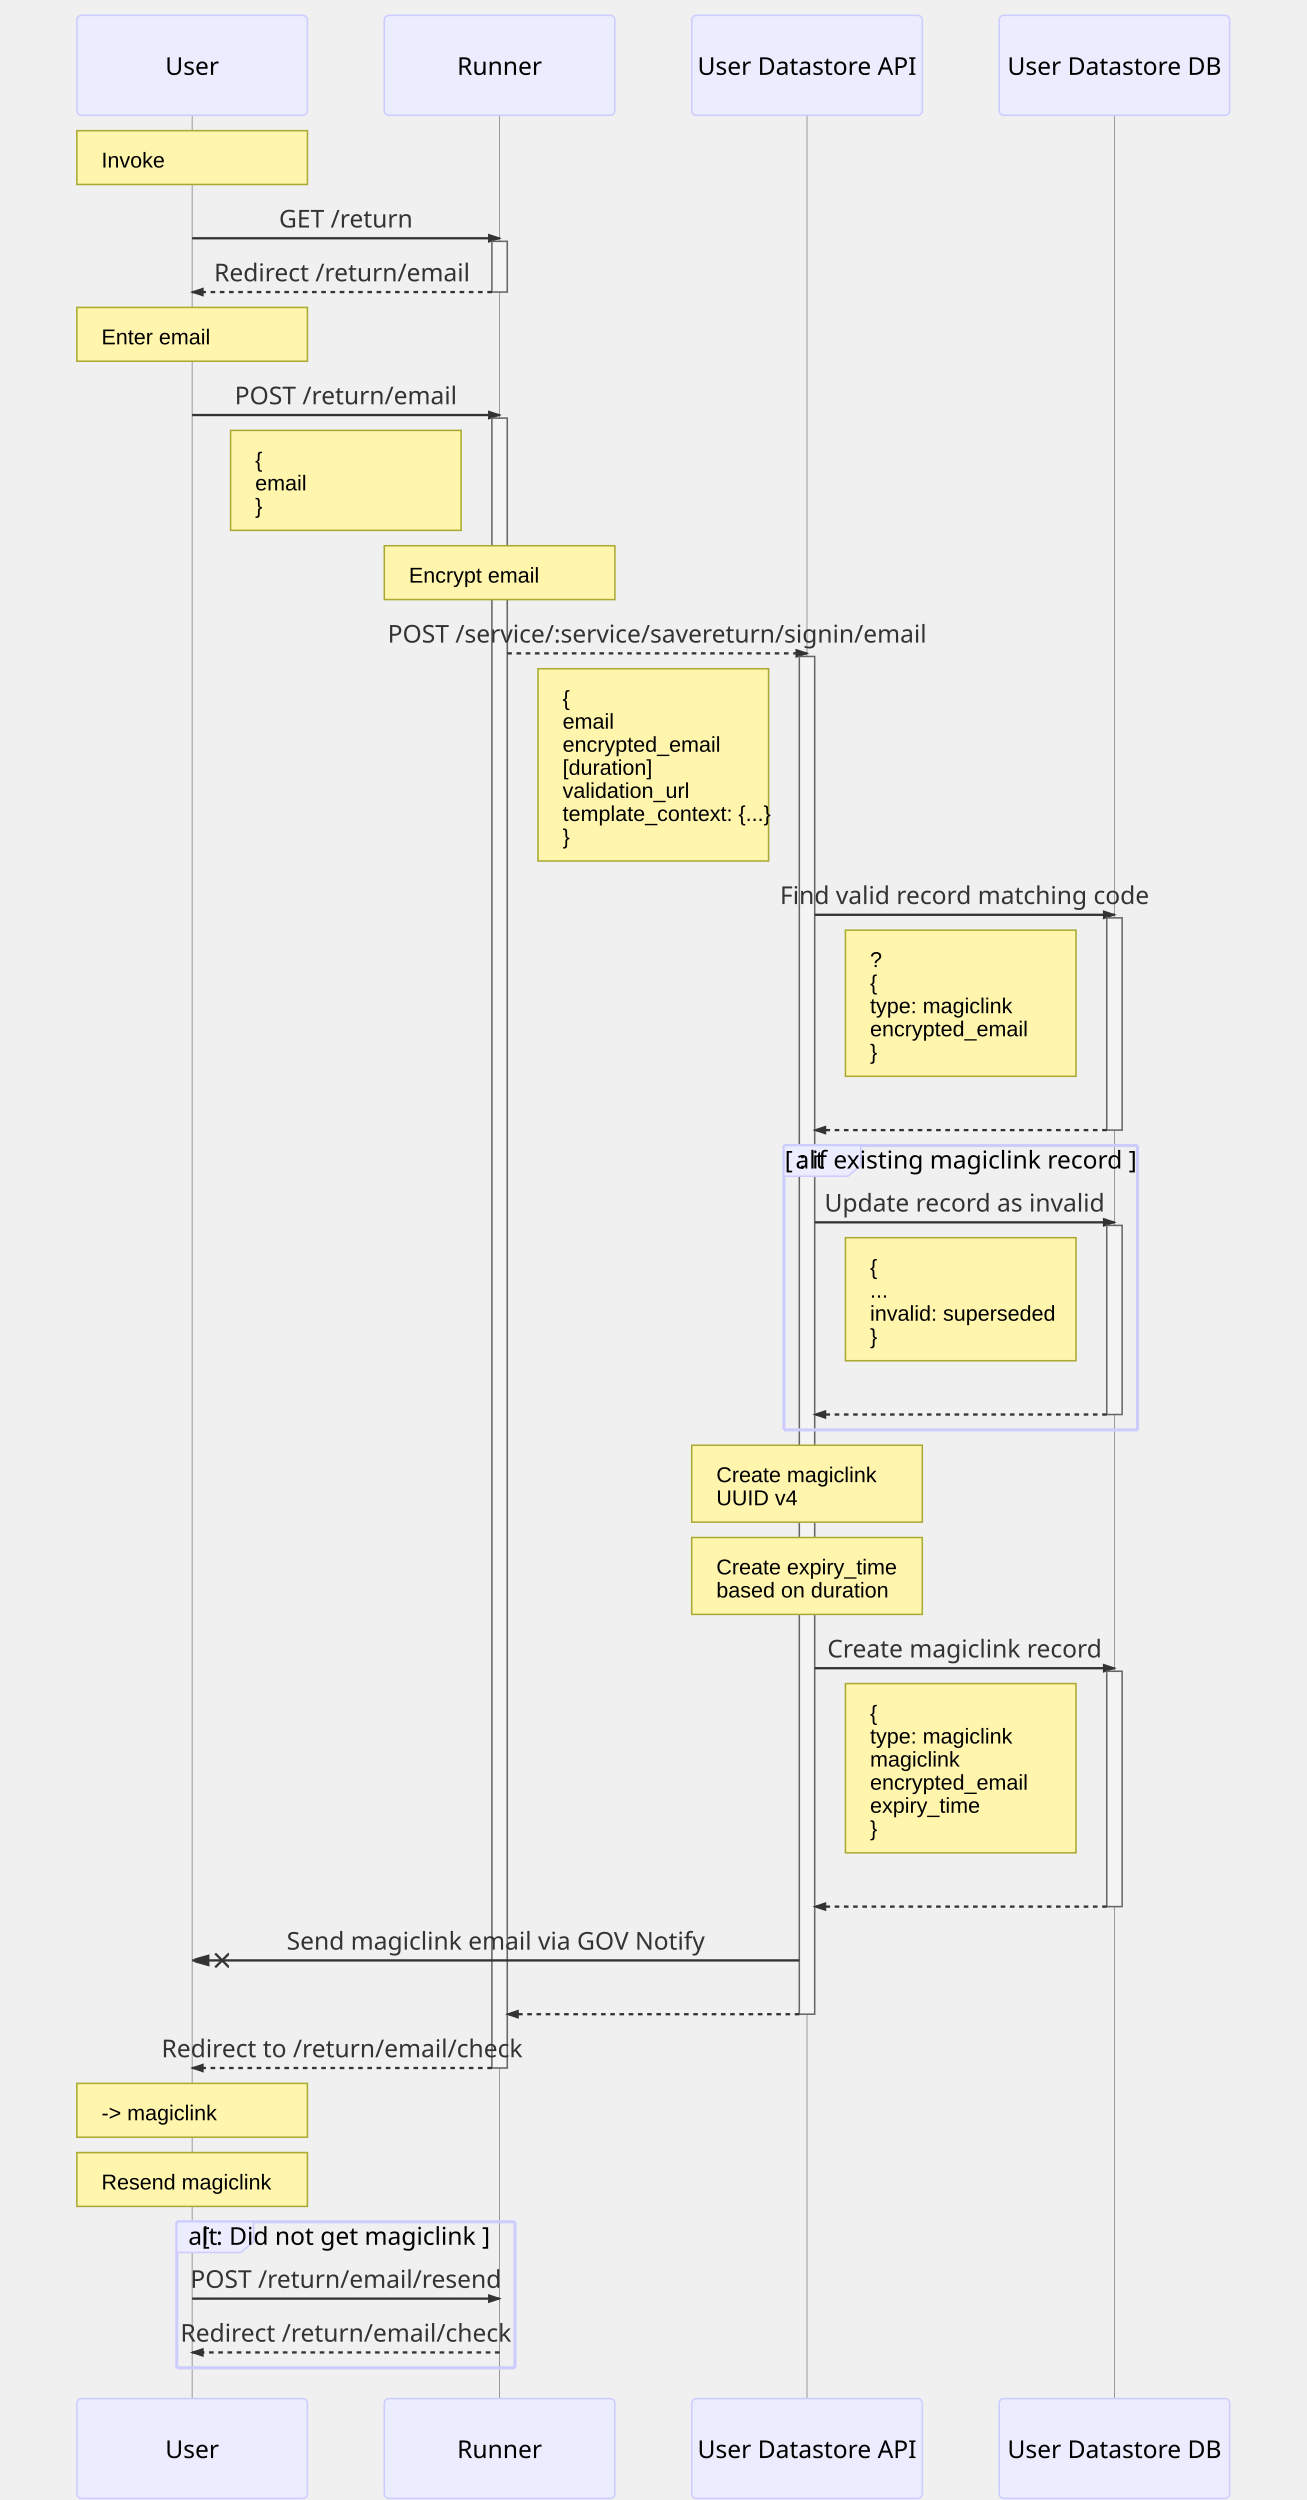
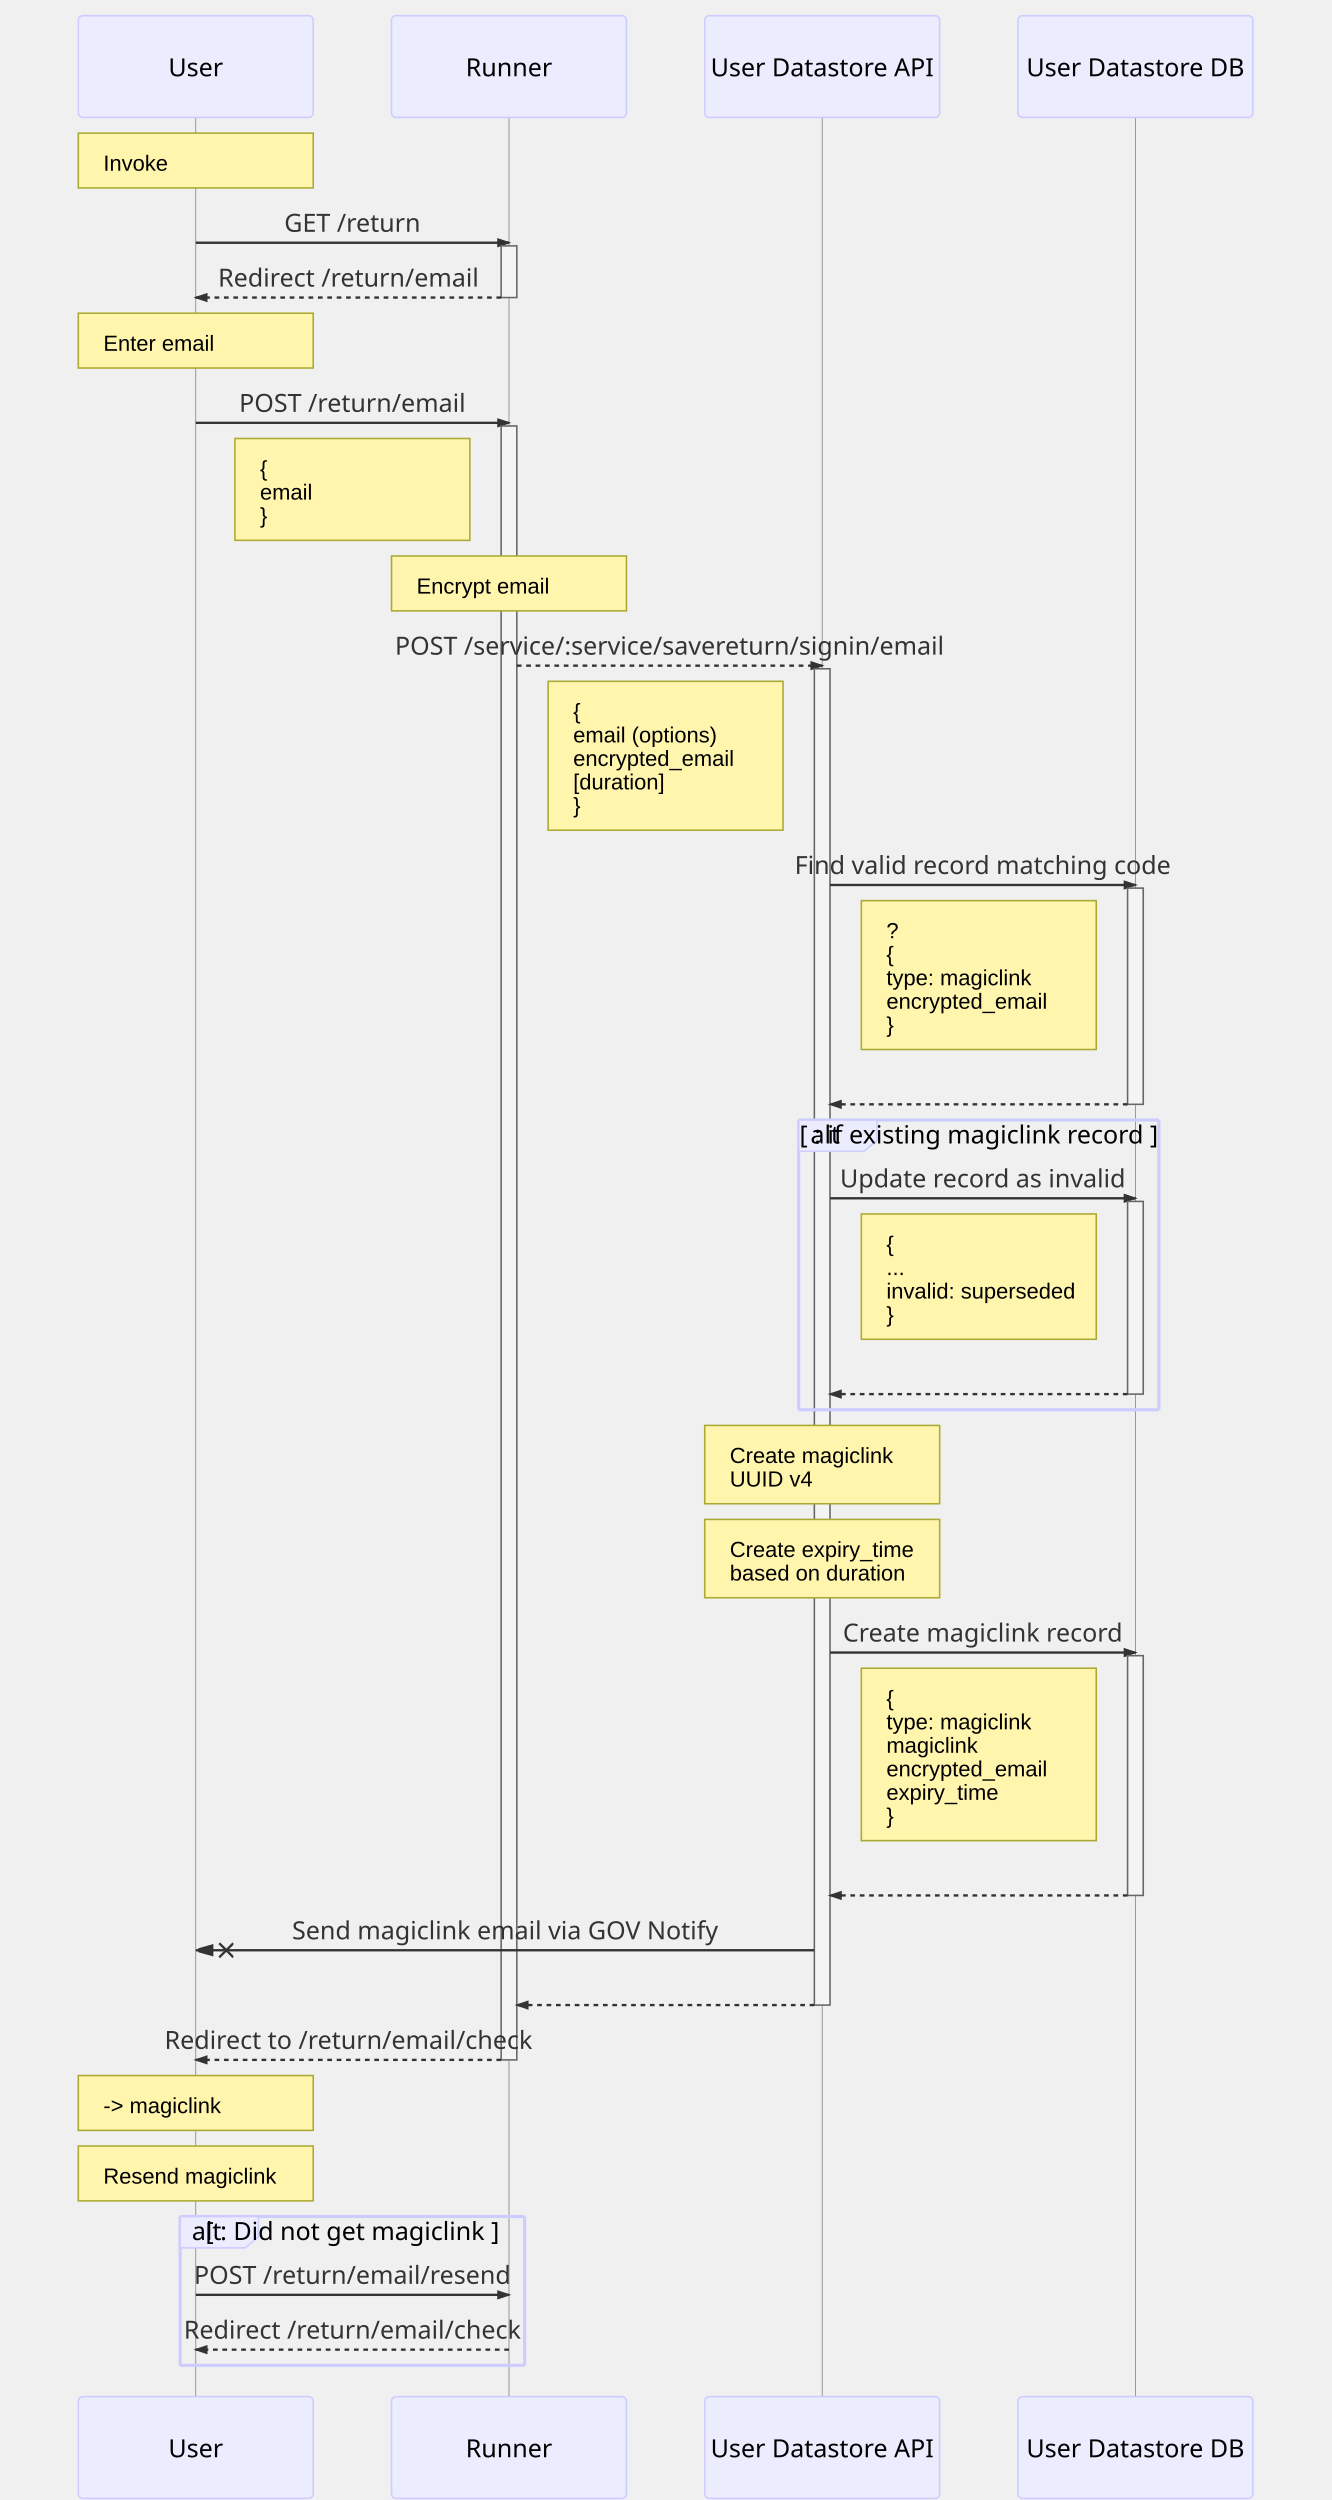
- <svg xmlns="http://www.w3.org/2000/svg" id="mermaid-1557745914259" width="100%" height="100%" style="max-width:850px;" viewBox="-50 -10 850 1626.375">
-   <style>#mermaid-1557745914259 .label{font-family:trebuchet ms,verdana,arial;color:#333}#mermaid-1557745914259 .node circle,#mermaid-1557745914259 .node ellipse,#mermaid-1557745914259 .node polygon,#mermaid-1557745914259 .node rect{fill:#ececff;stroke:#9370db;stroke-width:1px}#mermaid-1557745914259 .node.clickable{cursor:pointer}#mermaid-1557745914259 .arrowheadPath{fill:#333}#mermaid-1557745914259 .edgePath .path{stroke:#333;stroke-width:1.5px}#mermaid-1557745914259 .edgeLabel{background-color:#e8e8e8}#mermaid-1557745914259 .cluster rect{fill:#ffffde!important;stroke:#aa3!important;stroke-width:1px!important}#mermaid-1557745914259 .cluster text{fill:#333}#mermaid-1557745914259 div.mermaidTooltip{position:absolute;text-align:center;max-width:200px;padding:2px;font-family:trebuchet ms,verdana,arial;font-size:12px;background:#ffffde;border:1px solid #aa3;border-radius:2px;pointer-events:none;z-index:100}#mermaid-1557745914259 .actor{stroke:#ccf;fill:#ececff}#mermaid-1557745914259 text.actor{fill:#000;stroke:none}#mermaid-1557745914259 .actor-line{stroke:grey}#mermaid-1557745914259 .messageLine0{marker-end:"url(#arrowhead)"}#mermaid-1557745914259 .messageLine0,#mermaid-1557745914259 .messageLine1{stroke-width:1.5;stroke-dasharray:"2 2";stroke:#333}#mermaid-1557745914259 #arrowhead{fill:#333}#mermaid-1557745914259 #crosshead path{fill:#333!important;stroke:#333!important}#mermaid-1557745914259 .messageText{fill:#333;stroke:none}#mermaid-1557745914259 .labelBox{stroke:#ccf;fill:#ececff}#mermaid-1557745914259 .labelText,#mermaid-1557745914259 .loopText{fill:#000;stroke:none}#mermaid-1557745914259 .loopLine{stroke-width:2;stroke-dasharray:"2 2";marker-end:"url(#arrowhead)";stroke:#ccf}#mermaid-1557745914259 .note{stroke:#aa3;fill:#fff5ad}#mermaid-1557745914259 .noteText{fill:#000;stroke:none;font-family:trebuchet ms,verdana,arial;font-size:14px}#mermaid-1557745914259 .section{stroke:none;opacity:.2}#mermaid-1557745914259 .section0{fill:rgba(102,102,255,.49)}#mermaid-1557745914259 .section2{fill:#fff400}#mermaid-1557745914259 .section1,#mermaid-1557745914259 .section3{fill:#fff;opacity:.2}#mermaid-1557745914259 .sectionTitle0,#mermaid-1557745914259 .sectionTitle1,#mermaid-1557745914259 .sectionTitle2,#mermaid-1557745914259 .sectionTitle3{fill:#333}#mermaid-1557745914259 .sectionTitle{text-anchor:start;font-size:11px;text-height:14px}#mermaid-1557745914259 .grid .tick{stroke:#d3d3d3;opacity:.3;shape-rendering:crispEdges}#mermaid-1557745914259 .grid path{stroke-width:0}#mermaid-1557745914259 .today{fill:none;stroke:red;stroke-width:2px}#mermaid-1557745914259 .task{stroke-width:2}#mermaid-1557745914259 .taskText{text-anchor:middle;font-size:11px}#mermaid-1557745914259 .taskTextOutsideRight{fill:#000;text-anchor:start;font-size:11px}#mermaid-1557745914259 .taskTextOutsideLeft{fill:#000;text-anchor:end;font-size:11px}#mermaid-1557745914259 .taskText0,#mermaid-1557745914259 .taskText1,#mermaid-1557745914259 .taskText2,#mermaid-1557745914259 .taskText3{fill:#fff}#mermaid-1557745914259 .task0,#mermaid-1557745914259 .task1,#mermaid-1557745914259 .task2,#mermaid-1557745914259 .task3{fill:#8a90dd;stroke:#534fbc}#mermaid-1557745914259 .taskTextOutside0,#mermaid-1557745914259 .taskTextOutside1,#mermaid-1557745914259 .taskTextOutside2,#mermaid-1557745914259 .taskTextOutside3{fill:#000}#mermaid-1557745914259 .active0,#mermaid-1557745914259 .active1,#mermaid-1557745914259 .active2,#mermaid-1557745914259 .active3{fill:#bfc7ff;stroke:#534fbc}#mermaid-1557745914259 .activeText0,#mermaid-1557745914259 .activeText1,#mermaid-1557745914259 .activeText2,#mermaid-1557745914259 .activeText3{fill:#000!important}#mermaid-1557745914259 .done0,#mermaid-1557745914259 .done1,#mermaid-1557745914259 .done2,#mermaid-1557745914259 .done3{stroke:grey;fill:#d3d3d3;stroke-width:2}#mermaid-1557745914259 .doneText0,#mermaid-1557745914259 .doneText1,#mermaid-1557745914259 .doneText2,#mermaid-1557745914259 .doneText3{fill:#000!important}#mermaid-1557745914259 .crit0,#mermaid-1557745914259 .crit1,#mermaid-1557745914259 .crit2,#mermaid-1557745914259 .crit3{stroke:#f88;fill:red;stroke-width:2}#mermaid-1557745914259 .activeCrit0,#mermaid-1557745914259 .activeCrit1,#mermaid-1557745914259 .activeCrit2,#mermaid-1557745914259 .activeCrit3{stroke:#f88;fill:#bfc7ff;stroke-width:2}#mermaid-1557745914259 .doneCrit0,#mermaid-1557745914259 .doneCrit1,#mermaid-1557745914259 .doneCrit2,#mermaid-1557745914259 .doneCrit3{stroke:#f88;fill:#d3d3d3;stroke-width:2;cursor:pointer;shape-rendering:crispEdges}#mermaid-1557745914259 .activeCritText0,#mermaid-1557745914259 .activeCritText1,#mermaid-1557745914259 .activeCritText2,#mermaid-1557745914259 .activeCritText3,#mermaid-1557745914259 .doneCritText0,#mermaid-1557745914259 .doneCritText1,#mermaid-1557745914259 .doneCritText2,#mermaid-1557745914259 .doneCritText3{fill:#000!important}#mermaid-1557745914259 .titleText{text-anchor:middle;font-size:18px;fill:#000}#mermaid-1557745914259 g.classGroup text{fill:#9370db;stroke:none;font-family:trebuchet ms,verdana,arial;font-size:10px}#mermaid-1557745914259 g.classGroup rect{fill:#ececff;stroke:#9370db}#mermaid-1557745914259 g.classGroup line{stroke:#9370db;stroke-width:1}#mermaid-1557745914259 .classLabel .box{stroke:none;stroke-width:0;fill:#ececff;opacity:.5}#mermaid-1557745914259 .classLabel .label{fill:#9370db;font-size:10px}#mermaid-1557745914259 .relation{stroke:#9370db;stroke-width:1;fill:none}#mermaid-1557745914259 #compositionEnd,#mermaid-1557745914259 #compositionStart{fill:#9370db;stroke:#9370db;stroke-width:1}#mermaid-1557745914259 #aggregationEnd,#mermaid-1557745914259 #aggregationStart{fill:#ececff;stroke:#9370db;stroke-width:1}#mermaid-1557745914259 #dependencyEnd,#mermaid-1557745914259 #dependencyStart,#mermaid-1557745914259 #extensionEnd,#mermaid-1557745914259 #extensionStart{fill:#9370db;stroke:#9370db;stroke-width:1}#mermaid-1557745914259 .branch-label,#mermaid-1557745914259 .commit-id,#mermaid-1557745914259 .commit-msg{fill:#d3d3d3;color:#d3d3d3}</style>
-   <style>#mermaid-1557745914259 {
+ <svg xmlns="http://www.w3.org/2000/svg" id="mermaid-1558091380992" width="100%" height="100%" style="max-width:850px;" viewBox="-50 -10 850 1596.344">
+   <style>#mermaid-1558091380992 .label{font-family:trebuchet ms,verdana,arial;color:#333}#mermaid-1558091380992 .node circle,#mermaid-1558091380992 .node ellipse,#mermaid-1558091380992 .node polygon,#mermaid-1558091380992 .node rect{fill:#ececff;stroke:#9370db;stroke-width:1px}#mermaid-1558091380992 .node.clickable{cursor:pointer}#mermaid-1558091380992 .arrowheadPath{fill:#333}#mermaid-1558091380992 .edgePath .path{stroke:#333;stroke-width:1.5px}#mermaid-1558091380992 .edgeLabel{background-color:#e8e8e8}#mermaid-1558091380992 .cluster rect{fill:#ffffde!important;stroke:#aa3!important;stroke-width:1px!important}#mermaid-1558091380992 .cluster text{fill:#333}#mermaid-1558091380992 div.mermaidTooltip{position:absolute;text-align:center;max-width:200px;padding:2px;font-family:trebuchet ms,verdana,arial;font-size:12px;background:#ffffde;border:1px solid #aa3;border-radius:2px;pointer-events:none;z-index:100}#mermaid-1558091380992 .actor{stroke:#ccf;fill:#ececff}#mermaid-1558091380992 text.actor{fill:#000;stroke:none}#mermaid-1558091380992 .actor-line{stroke:grey}#mermaid-1558091380992 .messageLine0{marker-end:"url(#arrowhead)"}#mermaid-1558091380992 .messageLine0,#mermaid-1558091380992 .messageLine1{stroke-width:1.5;stroke-dasharray:"2 2";stroke:#333}#mermaid-1558091380992 #arrowhead{fill:#333}#mermaid-1558091380992 #crosshead path{fill:#333!important;stroke:#333!important}#mermaid-1558091380992 .messageText{fill:#333;stroke:none}#mermaid-1558091380992 .labelBox{stroke:#ccf;fill:#ececff}#mermaid-1558091380992 .labelText,#mermaid-1558091380992 .loopText{fill:#000;stroke:none}#mermaid-1558091380992 .loopLine{stroke-width:2;stroke-dasharray:"2 2";marker-end:"url(#arrowhead)";stroke:#ccf}#mermaid-1558091380992 .note{stroke:#aa3;fill:#fff5ad}#mermaid-1558091380992 .noteText{fill:#000;stroke:none;font-family:trebuchet ms,verdana,arial;font-size:14px}#mermaid-1558091380992 .section{stroke:none;opacity:.2}#mermaid-1558091380992 .section0{fill:rgba(102,102,255,.49)}#mermaid-1558091380992 .section2{fill:#fff400}#mermaid-1558091380992 .section1,#mermaid-1558091380992 .section3{fill:#fff;opacity:.2}#mermaid-1558091380992 .sectionTitle0,#mermaid-1558091380992 .sectionTitle1,#mermaid-1558091380992 .sectionTitle2,#mermaid-1558091380992 .sectionTitle3{fill:#333}#mermaid-1558091380992 .sectionTitle{text-anchor:start;font-size:11px;text-height:14px}#mermaid-1558091380992 .grid .tick{stroke:#d3d3d3;opacity:.3;shape-rendering:crispEdges}#mermaid-1558091380992 .grid path{stroke-width:0}#mermaid-1558091380992 .today{fill:none;stroke:red;stroke-width:2px}#mermaid-1558091380992 .task{stroke-width:2}#mermaid-1558091380992 .taskText{text-anchor:middle;font-size:11px}#mermaid-1558091380992 .taskTextOutsideRight{fill:#000;text-anchor:start;font-size:11px}#mermaid-1558091380992 .taskTextOutsideLeft{fill:#000;text-anchor:end;font-size:11px}#mermaid-1558091380992 .taskText0,#mermaid-1558091380992 .taskText1,#mermaid-1558091380992 .taskText2,#mermaid-1558091380992 .taskText3{fill:#fff}#mermaid-1558091380992 .task0,#mermaid-1558091380992 .task1,#mermaid-1558091380992 .task2,#mermaid-1558091380992 .task3{fill:#8a90dd;stroke:#534fbc}#mermaid-1558091380992 .taskTextOutside0,#mermaid-1558091380992 .taskTextOutside1,#mermaid-1558091380992 .taskTextOutside2,#mermaid-1558091380992 .taskTextOutside3{fill:#000}#mermaid-1558091380992 .active0,#mermaid-1558091380992 .active1,#mermaid-1558091380992 .active2,#mermaid-1558091380992 .active3{fill:#bfc7ff;stroke:#534fbc}#mermaid-1558091380992 .activeText0,#mermaid-1558091380992 .activeText1,#mermaid-1558091380992 .activeText2,#mermaid-1558091380992 .activeText3{fill:#000!important}#mermaid-1558091380992 .done0,#mermaid-1558091380992 .done1,#mermaid-1558091380992 .done2,#mermaid-1558091380992 .done3{stroke:grey;fill:#d3d3d3;stroke-width:2}#mermaid-1558091380992 .doneText0,#mermaid-1558091380992 .doneText1,#mermaid-1558091380992 .doneText2,#mermaid-1558091380992 .doneText3{fill:#000!important}#mermaid-1558091380992 .crit0,#mermaid-1558091380992 .crit1,#mermaid-1558091380992 .crit2,#mermaid-1558091380992 .crit3{stroke:#f88;fill:red;stroke-width:2}#mermaid-1558091380992 .activeCrit0,#mermaid-1558091380992 .activeCrit1,#mermaid-1558091380992 .activeCrit2,#mermaid-1558091380992 .activeCrit3{stroke:#f88;fill:#bfc7ff;stroke-width:2}#mermaid-1558091380992 .doneCrit0,#mermaid-1558091380992 .doneCrit1,#mermaid-1558091380992 .doneCrit2,#mermaid-1558091380992 .doneCrit3{stroke:#f88;fill:#d3d3d3;stroke-width:2;cursor:pointer;shape-rendering:crispEdges}#mermaid-1558091380992 .activeCritText0,#mermaid-1558091380992 .activeCritText1,#mermaid-1558091380992 .activeCritText2,#mermaid-1558091380992 .activeCritText3,#mermaid-1558091380992 .doneCritText0,#mermaid-1558091380992 .doneCritText1,#mermaid-1558091380992 .doneCritText2,#mermaid-1558091380992 .doneCritText3{fill:#000!important}#mermaid-1558091380992 .titleText{text-anchor:middle;font-size:18px;fill:#000}#mermaid-1558091380992 g.classGroup text{fill:#9370db;stroke:none;font-family:trebuchet ms,verdana,arial;font-size:10px}#mermaid-1558091380992 g.classGroup rect{fill:#ececff;stroke:#9370db}#mermaid-1558091380992 g.classGroup line{stroke:#9370db;stroke-width:1}#mermaid-1558091380992 .classLabel .box{stroke:none;stroke-width:0;fill:#ececff;opacity:.5}#mermaid-1558091380992 .classLabel .label{fill:#9370db;font-size:10px}#mermaid-1558091380992 .relation{stroke:#9370db;stroke-width:1;fill:none}#mermaid-1558091380992 #compositionEnd,#mermaid-1558091380992 #compositionStart{fill:#9370db;stroke:#9370db;stroke-width:1}#mermaid-1558091380992 #aggregationEnd,#mermaid-1558091380992 #aggregationStart{fill:#ececff;stroke:#9370db;stroke-width:1}#mermaid-1558091380992 #dependencyEnd,#mermaid-1558091380992 #dependencyStart,#mermaid-1558091380992 #extensionEnd,#mermaid-1558091380992 #extensionStart{fill:#9370db;stroke:#9370db;stroke-width:1}#mermaid-1558091380992 .branch-label,#mermaid-1558091380992 .commit-id,#mermaid-1558091380992 .commit-msg{fill:#d3d3d3;color:#d3d3d3}</style>
+   <style>#mermaid-1558091380992 {
    color: rgb(0, 0, 0);
    font: normal normal 400 normal 16px / normal nta;
  }</style>
  <defs>
    <style type="text/css">
  [object Promise]
  </style>
  </defs>
  <g />
  <g>
-     <line id="actor0" x1="75" y1="5" x2="75" y2="1615.375" class="actor-line" stroke-width="0.5px" stroke="#999" />
+     <line id="actor0" x1="75" y1="5" x2="75" y2="1585.344" class="actor-line" stroke-width="0.5px" stroke="#999" />
    <rect x="0" y="0" fill="#eaeaea" stroke="#666" width="150" height="65" rx="3" ry="3" class="actor" />
    <text x="75" y="32.5" dominant-baseline="central" alignment-baseline="central" class="actor" style="text-anchor: middle;">
      <tspan x="75" dy="0">User</tspan>
    </text>
  </g>
  <g>
-     <line id="actor1" x1="275" y1="5" x2="275" y2="1615.375" class="actor-line" stroke-width="0.5px" stroke="#999" />
+     <line id="actor1" x1="275" y1="5" x2="275" y2="1585.344" class="actor-line" stroke-width="0.5px" stroke="#999" />
    <rect x="200" y="0" fill="#eaeaea" stroke="#666" width="150" height="65" rx="3" ry="3" class="actor" />
    <text x="275" y="32.5" dominant-baseline="central" alignment-baseline="central" class="actor" style="text-anchor: middle;">
      <tspan x="275" dy="0">Runner</tspan>
    </text>
  </g>
  <g>
-     <line id="actor2" x1="475" y1="5" x2="475" y2="1615.375" class="actor-line" stroke-width="0.5px" stroke="#999" />
+     <line id="actor2" x1="475" y1="5" x2="475" y2="1585.344" class="actor-line" stroke-width="0.5px" stroke="#999" />
    <rect x="400" y="0" fill="#eaeaea" stroke="#666" width="150" height="65" rx="3" ry="3" class="actor" />
    <text x="475" y="32.5" dominant-baseline="central" alignment-baseline="central" class="actor" style="text-anchor: middle;">
      <tspan x="475" dy="0">User Datastore API</tspan>
    </text>
  </g>
  <g>
-     <line id="actor3" x1="675" y1="5" x2="675" y2="1615.375" class="actor-line" stroke-width="0.5px" stroke="#999" />
+     <line id="actor3" x1="675" y1="5" x2="675" y2="1585.344" class="actor-line" stroke-width="0.5px" stroke="#999" />
    <rect x="600" y="0" fill="#eaeaea" stroke="#666" width="150" height="65" rx="3" ry="3" class="actor" />
    <text x="675" y="32.5" dominant-baseline="central" alignment-baseline="central" class="actor" style="text-anchor: middle;">
      <tspan x="675" dy="0">User Datastore DB</tspan>
    </text>
  </g>
  <defs>
    <marker id="arrowhead" refX="5" refY="2" markerWidth="6" markerHeight="4" orient="auto">
      <path d="M 0,0 V 4 L6,2 Z" />
    </marker>
  </defs>
  <defs>
    <marker id="crosshead" markerWidth="15" markerHeight="8" orient="auto" refX="16" refY="4">
      <path fill="black" stroke="#000000" stroke-width="1px" d="M 9,2 V 6 L16,4 Z" style="stroke-dasharray: 0, 0;" />
      <path fill="none" stroke="#000000" stroke-width="1px" d="M 0,1 L 6,7 M 6,1 L 0,7" style="stroke-dasharray: 0, 0;" />
    </marker>
  </defs>
  <g>
    <rect x="0" y="75" fill="#EDF2AE" stroke="#666" width="150" height="35" rx="0" ry="0" class="note" />
    <text x="-4" y="99" fill="black" class="noteText">
      <tspan x="16" fill="black">Invoke</tspan>
    </text>
  </g>
  <g>
    <text x="175" y="138" class="messageText" style="text-anchor: middle;">GET /return</text>
    <line x1="75" y1="145" x2="275" y2="145" class="messageLine0" stroke-width="2" stroke="black" marker-end="url(#arrowhead)" style="fill: none;" />
  </g>
  <g>
    <rect x="270" y="147" fill="#f4f4f4" stroke="#666" width="10" height="33" rx="0" ry="0" />
  </g>
  <g>
    <text x="172.5" y="173" class="messageText" style="text-anchor: middle;">Redirect /return/email</text>
    <line x1="270" y1="180" x2="75" y2="180" class="messageLine1" stroke-width="2" stroke="black" marker-end="url(#arrowhead)" style="stroke-dasharray: 3, 3; fill: none;" />
  </g>
  <g>
    <rect x="0" y="190" fill="#EDF2AE" stroke="#666" width="150" height="35" rx="0" ry="0" class="note" />
    <text x="-4" y="214" fill="black" class="noteText">
      <tspan x="16" fill="black">Enter email</tspan>
    </text>
  </g>
  <g>
    <text x="175" y="253" class="messageText" style="text-anchor: middle;">POST /return/email</text>
    <line x1="75" y1="260" x2="275" y2="260" class="messageLine0" stroke-width="2" stroke="black" marker-end="url(#arrowhead)" style="fill: none;" />
  </g>
  <g>
-     <rect x="270" y="262" fill="#f4f4f4" stroke="#666" width="10" height="1073.344" rx="0" ry="0" />
+     <rect x="270" y="262" fill="#f4f4f4" stroke="#666" width="10" height="1043.312" rx="0" ry="0" />
  </g>
  <g>
    <rect x="100" y="270" fill="#EDF2AE" stroke="#666" width="150" height="65.031" rx="0" ry="0" class="note" />
    <text x="96" y="294" fill="black" class="noteText">
      <tspan x="116" fill="black">{</tspan>
    </text>
    <text x="96" y="309.016" fill="black" class="noteText">
      <tspan x="116" fill="black">email</tspan>
    </text>
    <text x="96" y="324.016" fill="black" class="noteText">
      <tspan x="116" fill="black">}</tspan>
    </text>
  </g>
  <g>
    <rect x="200" y="345.031" fill="#EDF2AE" stroke="#666" width="150" height="35.016" rx="0" ry="0" class="note" />
    <text x="196" y="369.031" fill="black" class="noteText">
      <tspan x="216" fill="black">Encrypt email</tspan>
    </text>
  </g>
  <g>
    <text x="377.5" y="408.047" class="messageText" style="text-anchor: middle;">POST /service/:service/savereturn/signin/email</text>
    <line x1="280" y1="415.047" x2="475" y2="415.047" class="messageLine1" stroke-width="2" stroke="black" marker-end="url(#arrowhead)" style="stroke-dasharray: 3, 3; fill: none;" />
  </g>
  <g>
-     <rect x="470" y="417.047" fill="#f4f4f4" stroke="#666" width="10" height="883.297" rx="0" ry="0" />
-   </g>
-   <g>
-     <rect x="300" y="425.047" fill="#EDF2AE" stroke="#666" width="150" height="125.078" rx="0" ry="0" class="note" />
+     <rect x="470" y="417.047" fill="#f4f4f4" stroke="#666" width="10" height="853.266" rx="0" ry="0" />
+   </g>
+   <g>
+     <rect x="300" y="425.047" fill="#EDF2AE" stroke="#666" width="150" height="95.047" rx="0" ry="0" class="note" />
    <text x="296" y="449.047" fill="black" class="noteText">
      <tspan x="316" fill="black">{</tspan>
    </text>
    <text x="296" y="464.062" fill="black" class="noteText">
-       <tspan x="316" fill="black">email</tspan>
+       <tspan x="316" fill="black">email (options)</tspan>
    </text>
    <text x="296" y="479.062" fill="black" class="noteText">
      <tspan x="316" fill="black">encrypted_email</tspan>
    </text>
    <text x="296" y="494.078" fill="black" class="noteText">
      <tspan x="316" fill="black">[duration]</tspan>
    </text>
    <text x="296" y="509.078" fill="black" class="noteText">
-       <tspan x="316" fill="black">validation_url</tspan>
-     </text>
-     <text x="296" y="524.094" fill="black" class="noteText">
-       <tspan x="316" fill="black">template_context: {...}</tspan>
-     </text>
-     <text x="296" y="539.109" fill="black" class="noteText">
      <tspan x="316" fill="black">}</tspan>
    </text>
  </g>
  <g>
-     <text x="577.5" y="578.125" class="messageText" style="text-anchor: middle;">Find valid record matching code</text>
-     <line x1="480" y1="585.125" x2="675" y2="585.125" class="messageLine0" stroke-width="2" stroke="black" marker-end="url(#arrowhead)" style="fill: none;" />
-   </g>
-   <g>
-     <rect x="670" y="587.125" fill="#f4f4f4" stroke="#666" width="10" height="138.062" rx="0" ry="0" />
-   </g>
-   <g>
-     <rect x="500" y="595.125" fill="#EDF2AE" stroke="#666" width="150" height="95.062" rx="0" ry="0" class="note" />
-     <text x="496" y="619.125" fill="black" class="noteText">
+     <text x="577.5" y="548.094" class="messageText" style="text-anchor: middle;">Find valid record matching code</text>
+     <line x1="480" y1="555.094" x2="675" y2="555.094" class="messageLine0" stroke-width="2" stroke="black" marker-end="url(#arrowhead)" style="fill: none;" />
+   </g>
+   <g>
+     <rect x="670" y="557.094" fill="#f4f4f4" stroke="#666" width="10" height="138.062" rx="0" ry="0" />
+   </g>
+   <g>
+     <rect x="500" y="565.094" fill="#EDF2AE" stroke="#666" width="150" height="95.062" rx="0" ry="0" class="note" />
+     <text x="496" y="589.094" fill="black" class="noteText">
      <tspan x="516" fill="black">?</tspan>
    </text>
+     <text x="496" y="604.094" fill="black" class="noteText">
+       <tspan x="516" fill="black">{</tspan>
+     </text>
+     <text x="496" y="619.109" fill="black" class="noteText">
+       <tspan x="516" fill="black">type: magiclink</tspan>
+     </text>
    <text x="496" y="634.125" fill="black" class="noteText">
+       <tspan x="516" fill="black">encrypted_email</tspan>
+     </text>
+     <text x="496" y="649.141" fill="black" class="noteText">
+       <tspan x="516" fill="black">}</tspan>
+     </text>
+   </g>
+   <g>
+     <text x="575" y="688.156" class="messageText" style="text-anchor: middle;" />
+     <line x1="670" y1="695.156" x2="480" y2="695.156" class="messageLine1" stroke-width="2" stroke="black" marker-end="url(#arrowhead)" style="stroke-dasharray: 3, 3; fill: none;" />
+   </g>
+   <g>
+     <text x="577.5" y="748.156" class="messageText" style="text-anchor: middle;">Update record as invalid</text>
+     <line x1="480" y1="755.156" x2="675" y2="755.156" class="messageLine0" stroke-width="2" stroke="black" marker-end="url(#arrowhead)" style="fill: none;" />
+   </g>
+   <g>
+     <rect x="670" y="757.156" fill="#f4f4f4" stroke="#666" width="10" height="123.031" rx="0" ry="0" />
+   </g>
+   <g>
+     <rect x="500" y="765.156" fill="#EDF2AE" stroke="#666" width="150" height="80.031" rx="0" ry="0" class="note" />
+     <text x="496" y="789.156" fill="black" class="noteText">
      <tspan x="516" fill="black">{</tspan>
    </text>
-     <text x="496" y="649.141" fill="black" class="noteText">
+     <text x="496" y="804.172" fill="black" class="noteText">
+       <tspan x="516" fill="black">...</tspan>
+     </text>
+     <text x="496" y="819.172" fill="black" class="noteText">
+       <tspan x="516" fill="black">invalid: superseded</tspan>
+     </text>
+     <text x="496" y="834.172" fill="black" class="noteText">
+       <tspan x="516" fill="black">}</tspan>
+     </text>
+   </g>
+   <g>
+     <text x="575" y="873.188" class="messageText" style="text-anchor: middle;" />
+     <line x1="670" y1="880.188" x2="480" y2="880.188" class="messageLine1" stroke-width="2" stroke="black" marker-end="url(#arrowhead)" style="stroke-dasharray: 3, 3; fill: none;" />
+   </g>
+   <g>
+     <line x1="460" y1="705.156" x2="690" y2="705.156" class="loopLine" />
+     <line x1="690" y1="705.156" x2="690" y2="890.188" class="loopLine" />
+     <line x1="460" y1="890.188" x2="690" y2="890.188" class="loopLine" />
+     <line x1="460" y1="705.156" x2="460" y2="890.188" class="loopLine" />
+     <polygon points="460,705.156 510,705.156 510,718.156 501.6,725.156 460,725.156" class="labelBox" />
+     <text x="467.5" y="720.156" fill="black" class="labelText">
+       <tspan x="467.5" fill="black">alt</tspan>
+     </text>
+     <text x="575" y="720.156" fill="black" class="loopText" style="text-anchor: middle;">
+       <tspan x="575" fill="black">[ : if existing magiclink record ]</tspan>
+     </text>
+   </g>
+   <g>
+     <rect x="400" y="900.188" fill="#EDF2AE" stroke="#666" width="150" height="50.016" rx="0" ry="0" class="note" />
+     <text x="396" y="924.188" fill="black" class="noteText">
+       <tspan x="416" fill="black">Create  magiclink</tspan>
+     </text>
+     <text x="396" y="939.203" fill="black" class="noteText">
+       <tspan x="416" fill="black">UUID v4</tspan>
+     </text>
+   </g>
+   <g>
+     <rect x="400" y="960.203" fill="#EDF2AE" stroke="#666" width="150" height="50.016" rx="0" ry="0" class="note" />
+     <text x="396" y="984.203" fill="black" class="noteText">
+       <tspan x="416" fill="black">Create expiry_time</tspan>
+     </text>
+     <text x="396" y="999.219" fill="black" class="noteText">
+       <tspan x="416" fill="black">based on duration</tspan>
+     </text>
+   </g>
+   <g>
+     <text x="577.5" y="1038.219" class="messageText" style="text-anchor: middle;">Create magiclink record</text>
+     <line x1="480" y1="1045.219" x2="675" y2="1045.219" class="messageLine0" stroke-width="2" stroke="black" marker-end="url(#arrowhead)" style="fill: none;" />
+   </g>
+   <g>
+     <rect x="670" y="1047.219" fill="#f4f4f4" stroke="#666" width="10" height="153.094" rx="0" ry="0" />
+   </g>
+   <g>
+     <rect x="500" y="1055.219" fill="#EDF2AE" stroke="#666" width="150" height="110.094" rx="0" ry="0" class="note" />
+     <text x="496" y="1079.219" fill="black" class="noteText">
+       <tspan x="516" fill="black">{ </tspan>
+     </text>
+     <text x="496" y="1094.234" fill="black" class="noteText">
      <tspan x="516" fill="black">type: magiclink</tspan>
    </text>
-     <text x="496" y="664.156" fill="black" class="noteText">
+     <text x="496" y="1109.25" fill="black" class="noteText">
+       <tspan x="516" fill="black">magiclink</tspan>
+     </text>
+     <text x="496" y="1124.266" fill="black" class="noteText">
      <tspan x="516" fill="black">encrypted_email</tspan>
    </text>
-     <text x="496" y="679.172" fill="black" class="noteText">
-       <tspan x="516" fill="black">}</tspan>
-     </text>
-   </g>
-   <g>
-     <text x="575" y="718.188" class="messageText" style="text-anchor: middle;" />
-     <line x1="670" y1="725.188" x2="480" y2="725.188" class="messageLine1" stroke-width="2" stroke="black" marker-end="url(#arrowhead)" style="stroke-dasharray: 3, 3; fill: none;" />
-   </g>
-   <g>
-     <text x="577.5" y="778.188" class="messageText" style="text-anchor: middle;">Update record as invalid</text>
-     <line x1="480" y1="785.188" x2="675" y2="785.188" class="messageLine0" stroke-width="2" stroke="black" marker-end="url(#arrowhead)" style="fill: none;" />
-   </g>
-   <g>
-     <rect x="670" y="787.188" fill="#f4f4f4" stroke="#666" width="10" height="123.031" rx="0" ry="0" />
-   </g>
-   <g>
-     <rect x="500" y="795.188" fill="#EDF2AE" stroke="#666" width="150" height="80.031" rx="0" ry="0" class="note" />
-     <text x="496" y="819.188" fill="black" class="noteText">
-       <tspan x="516" fill="black">{</tspan>
-     </text>
-     <text x="496" y="834.203" fill="black" class="noteText">
-       <tspan x="516" fill="black">...</tspan>
-     </text>
-     <text x="496" y="849.203" fill="black" class="noteText">
-       <tspan x="516" fill="black">invalid: superseded</tspan>
-     </text>
-     <text x="496" y="864.203" fill="black" class="noteText">
-       <tspan x="516" fill="black">}</tspan>
-     </text>
-   </g>
-   <g>
-     <text x="575" y="903.219" class="messageText" style="text-anchor: middle;" />
-     <line x1="670" y1="910.219" x2="480" y2="910.219" class="messageLine1" stroke-width="2" stroke="black" marker-end="url(#arrowhead)" style="stroke-dasharray: 3, 3; fill: none;" />
-   </g>
-   <g>
-     <line x1="460" y1="735.188" x2="690" y2="735.188" class="loopLine" />
-     <line x1="690" y1="735.188" x2="690" y2="920.219" class="loopLine" />
-     <line x1="460" y1="920.219" x2="690" y2="920.219" class="loopLine" />
-     <line x1="460" y1="735.188" x2="460" y2="920.219" class="loopLine" />
-     <polygon points="460,735.188 510,735.188 510,748.188 501.6,755.188 460,755.188" class="labelBox" />
-     <text x="467.5" y="750.188" fill="black" class="labelText">
-       <tspan x="467.5" fill="black">alt</tspan>
-     </text>
-     <text x="575" y="750.188" fill="black" class="loopText" style="text-anchor: middle;">
-       <tspan x="575" fill="black">[ : if existing magiclink record ]</tspan>
-     </text>
-   </g>
-   <g>
-     <rect x="400" y="930.219" fill="#EDF2AE" stroke="#666" width="150" height="50.016" rx="0" ry="0" class="note" />
-     <text x="396" y="954.219" fill="black" class="noteText">
-       <tspan x="416" fill="black">Create  magiclink</tspan>
-     </text>
-     <text x="396" y="969.234" fill="black" class="noteText">
-       <tspan x="416" fill="black">UUID v4</tspan>
-     </text>
-   </g>
-   <g>
-     <rect x="400" y="990.234" fill="#EDF2AE" stroke="#666" width="150" height="50.016" rx="0" ry="0" class="note" />
-     <text x="396" y="1014.234" fill="black" class="noteText">
-       <tspan x="416" fill="black">Create expiry_time</tspan>
-     </text>
-     <text x="396" y="1029.25" fill="black" class="noteText">
-       <tspan x="416" fill="black">based on duration</tspan>
-     </text>
-   </g>
-   <g>
-     <text x="577.5" y="1068.25" class="messageText" style="text-anchor: middle;">Create magiclink record</text>
-     <line x1="480" y1="1075.25" x2="675" y2="1075.25" class="messageLine0" stroke-width="2" stroke="black" marker-end="url(#arrowhead)" style="fill: none;" />
-   </g>
-   <g>
-     <rect x="670" y="1077.25" fill="#f4f4f4" stroke="#666" width="10" height="153.094" rx="0" ry="0" />
-   </g>
-   <g>
-     <rect x="500" y="1085.25" fill="#EDF2AE" stroke="#666" width="150" height="110.094" rx="0" ry="0" class="note" />
-     <text x="496" y="1109.25" fill="black" class="noteText">
-       <tspan x="516" fill="black">{ </tspan>
-     </text>
-     <text x="496" y="1124.266" fill="black" class="noteText">
-       <tspan x="516" fill="black">type: magiclink</tspan>
-     </text>
    <text x="496" y="1139.281" fill="black" class="noteText">
-       <tspan x="516" fill="black">magiclink</tspan>
+       <tspan x="516" fill="black">expiry_time</tspan>
    </text>
    <text x="496" y="1154.297" fill="black" class="noteText">
-       <tspan x="516" fill="black">encrypted_email</tspan>
-     </text>
-     <text x="496" y="1169.312" fill="black" class="noteText">
-       <tspan x="516" fill="black">expiry_time</tspan>
-     </text>
-     <text x="496" y="1184.328" fill="black" class="noteText">
      <tspan x="516" fill="black"> }</tspan>
    </text>
  </g>
  <g>
-     <text x="575" y="1223.344" class="messageText" style="text-anchor: middle;" />
-     <line x1="670" y1="1230.344" x2="480" y2="1230.344" class="messageLine1" stroke-width="2" stroke="black" marker-end="url(#arrowhead)" style="stroke-dasharray: 3, 3; fill: none;" />
-   </g>
-   <g>
-     <text x="272.5" y="1258.344" class="messageText" style="text-anchor: middle;">Send magiclink email via GOV Notify</text>
-     <line x1="470" y1="1265.344" x2="75" y2="1265.344" class="messageLine0" stroke-width="2" stroke="black" marker-end="url(#crosshead)" style="fill: none;" />
-   </g>
-   <g>
-     <text x="375" y="1293.344" class="messageText" style="text-anchor: middle;" />
-     <line x1="470" y1="1300.344" x2="280" y2="1300.344" class="messageLine1" stroke-width="2" stroke="black" marker-end="url(#arrowhead)" style="stroke-dasharray: 3, 3; fill: none;" />
-   </g>
-   <g>
-     <text x="172.5" y="1328.344" class="messageText" style="text-anchor: middle;">Redirect to /return/email/check</text>
-     <line x1="270" y1="1335.344" x2="75" y2="1335.344" class="messageLine1" stroke-width="2" stroke="black" marker-end="url(#arrowhead)" style="stroke-dasharray: 3, 3; fill: none;" />
-   </g>
-   <g>
-     <rect x="0" y="1345.344" fill="#EDF2AE" stroke="#666" width="150" height="35.016" rx="0" ry="0" class="note" />
-     <text x="-4" y="1369.344" fill="black" class="noteText">
+     <text x="575" y="1193.312" class="messageText" style="text-anchor: middle;" />
+     <line x1="670" y1="1200.312" x2="480" y2="1200.312" class="messageLine1" stroke-width="2" stroke="black" marker-end="url(#arrowhead)" style="stroke-dasharray: 3, 3; fill: none;" />
+   </g>
+   <g>
+     <text x="272.5" y="1228.312" class="messageText" style="text-anchor: middle;">Send magiclink email via GOV Notify</text>
+     <line x1="470" y1="1235.312" x2="75" y2="1235.312" class="messageLine0" stroke-width="2" stroke="black" marker-end="url(#crosshead)" style="fill: none;" />
+   </g>
+   <g>
+     <text x="375" y="1263.312" class="messageText" style="text-anchor: middle;" />
+     <line x1="470" y1="1270.312" x2="280" y2="1270.312" class="messageLine1" stroke-width="2" stroke="black" marker-end="url(#arrowhead)" style="stroke-dasharray: 3, 3; fill: none;" />
+   </g>
+   <g>
+     <text x="172.5" y="1298.312" class="messageText" style="text-anchor: middle;">Redirect to /return/email/check</text>
+     <line x1="270" y1="1305.312" x2="75" y2="1305.312" class="messageLine1" stroke-width="2" stroke="black" marker-end="url(#arrowhead)" style="stroke-dasharray: 3, 3; fill: none;" />
+   </g>
+   <g>
+     <rect x="0" y="1315.312" fill="#EDF2AE" stroke="#666" width="150" height="35.016" rx="0" ry="0" class="note" />
+     <text x="-4" y="1339.312" fill="black" class="noteText">
      <tspan x="16" fill="black">-&gt; magiclink</tspan>
    </text>
  </g>
  <g>
-     <rect x="0" y="1390.359" fill="#EDF2AE" stroke="#666" width="150" height="35.016" rx="0" ry="0" class="note" />
-     <text x="-4" y="1414.359" fill="black" class="noteText">
+     <rect x="0" y="1360.328" fill="#EDF2AE" stroke="#666" width="150" height="35.016" rx="0" ry="0" class="note" />
+     <text x="-4" y="1384.328" fill="black" class="noteText">
      <tspan x="16" fill="black">Resend magiclink</tspan>
    </text>
  </g>
  <g>
-     <text x="175" y="1478.375" class="messageText" style="text-anchor: middle;">POST /return/email/resend</text>
-     <line x1="75" y1="1485.375" x2="275" y2="1485.375" class="messageLine0" stroke-width="2" stroke="black" marker-end="url(#arrowhead)" style="fill: none;" />
-   </g>
-   <g>
-     <text x="175" y="1513.375" class="messageText" style="text-anchor: middle;">Redirect /return/email/check</text>
-     <line x1="275" y1="1520.375" x2="75" y2="1520.375" class="messageLine1" stroke-width="2" stroke="black" marker-end="url(#arrowhead)" style="stroke-dasharray: 3, 3; fill: none;" />
-   </g>
-   <g>
-     <line x1="65" y1="1435.375" x2="285" y2="1435.375" class="loopLine" />
-     <line x1="285" y1="1435.375" x2="285" y2="1530.375" class="loopLine" />
-     <line x1="65" y1="1530.375" x2="285" y2="1530.375" class="loopLine" />
-     <line x1="65" y1="1435.375" x2="65" y2="1530.375" class="loopLine" />
-     <polygon points="65,1435.375 115,1435.375 115,1448.375 106.6,1455.375 65,1455.375" class="labelBox" />
-     <text x="72.5" y="1450.375" fill="black" class="labelText">
+     <text x="175" y="1448.344" class="messageText" style="text-anchor: middle;">POST /return/email/resend</text>
+     <line x1="75" y1="1455.344" x2="275" y2="1455.344" class="messageLine0" stroke-width="2" stroke="black" marker-end="url(#arrowhead)" style="fill: none;" />
+   </g>
+   <g>
+     <text x="175" y="1483.344" class="messageText" style="text-anchor: middle;">Redirect /return/email/check</text>
+     <line x1="275" y1="1490.344" x2="75" y2="1490.344" class="messageLine1" stroke-width="2" stroke="black" marker-end="url(#arrowhead)" style="stroke-dasharray: 3, 3; fill: none;" />
+   </g>
+   <g>
+     <line x1="65" y1="1405.344" x2="285" y2="1405.344" class="loopLine" />
+     <line x1="285" y1="1405.344" x2="285" y2="1500.344" class="loopLine" />
+     <line x1="65" y1="1500.344" x2="285" y2="1500.344" class="loopLine" />
+     <line x1="65" y1="1405.344" x2="65" y2="1500.344" class="loopLine" />
+     <polygon points="65,1405.344 115,1405.344 115,1418.344 106.6,1425.344 65,1425.344" class="labelBox" />
+     <text x="72.5" y="1420.344" fill="black" class="labelText">
      <tspan x="72.5" fill="black">alt</tspan>
    </text>
-     <text x="175" y="1450.375" fill="black" class="loopText" style="text-anchor: middle;">
+     <text x="175" y="1420.344" fill="black" class="loopText" style="text-anchor: middle;">
      <tspan x="175" fill="black">[ : Did not get magiclink ]</tspan>
    </text>
  </g>
  <g>
-     <rect x="0" y="1550.375" fill="#eaeaea" stroke="#666" width="150" height="65" rx="3" ry="3" class="actor" />
-     <text x="75" y="1582.875" dominant-baseline="central" alignment-baseline="central" class="actor" style="text-anchor: middle;">
+     <rect x="0" y="1520.344" fill="#eaeaea" stroke="#666" width="150" height="65" rx="3" ry="3" class="actor" />
+     <text x="75" y="1552.844" dominant-baseline="central" alignment-baseline="central" class="actor" style="text-anchor: middle;">
      <tspan x="75" dy="0">User</tspan>
    </text>
  </g>
  <g>
-     <rect x="200" y="1550.375" fill="#eaeaea" stroke="#666" width="150" height="65" rx="3" ry="3" class="actor" />
-     <text x="275" y="1582.875" dominant-baseline="central" alignment-baseline="central" class="actor" style="text-anchor: middle;">
+     <rect x="200" y="1520.344" fill="#eaeaea" stroke="#666" width="150" height="65" rx="3" ry="3" class="actor" />
+     <text x="275" y="1552.844" dominant-baseline="central" alignment-baseline="central" class="actor" style="text-anchor: middle;">
      <tspan x="275" dy="0">Runner</tspan>
    </text>
  </g>
  <g>
-     <rect x="400" y="1550.375" fill="#eaeaea" stroke="#666" width="150" height="65" rx="3" ry="3" class="actor" />
-     <text x="475" y="1582.875" dominant-baseline="central" alignment-baseline="central" class="actor" style="text-anchor: middle;">
+     <rect x="400" y="1520.344" fill="#eaeaea" stroke="#666" width="150" height="65" rx="3" ry="3" class="actor" />
+     <text x="475" y="1552.844" dominant-baseline="central" alignment-baseline="central" class="actor" style="text-anchor: middle;">
      <tspan x="475" dy="0">User Datastore API</tspan>
    </text>
  </g>
  <g>
-     <rect x="600" y="1550.375" fill="#eaeaea" stroke="#666" width="150" height="65" rx="3" ry="3" class="actor" />
-     <text x="675" y="1582.875" dominant-baseline="central" alignment-baseline="central" class="actor" style="text-anchor: middle;">
+     <rect x="600" y="1520.344" fill="#eaeaea" stroke="#666" width="150" height="65" rx="3" ry="3" class="actor" />
+     <text x="675" y="1552.844" dominant-baseline="central" alignment-baseline="central" class="actor" style="text-anchor: middle;">
      <tspan x="675" dy="0">User Datastore DB</tspan>
    </text>
  </g>
</svg>
